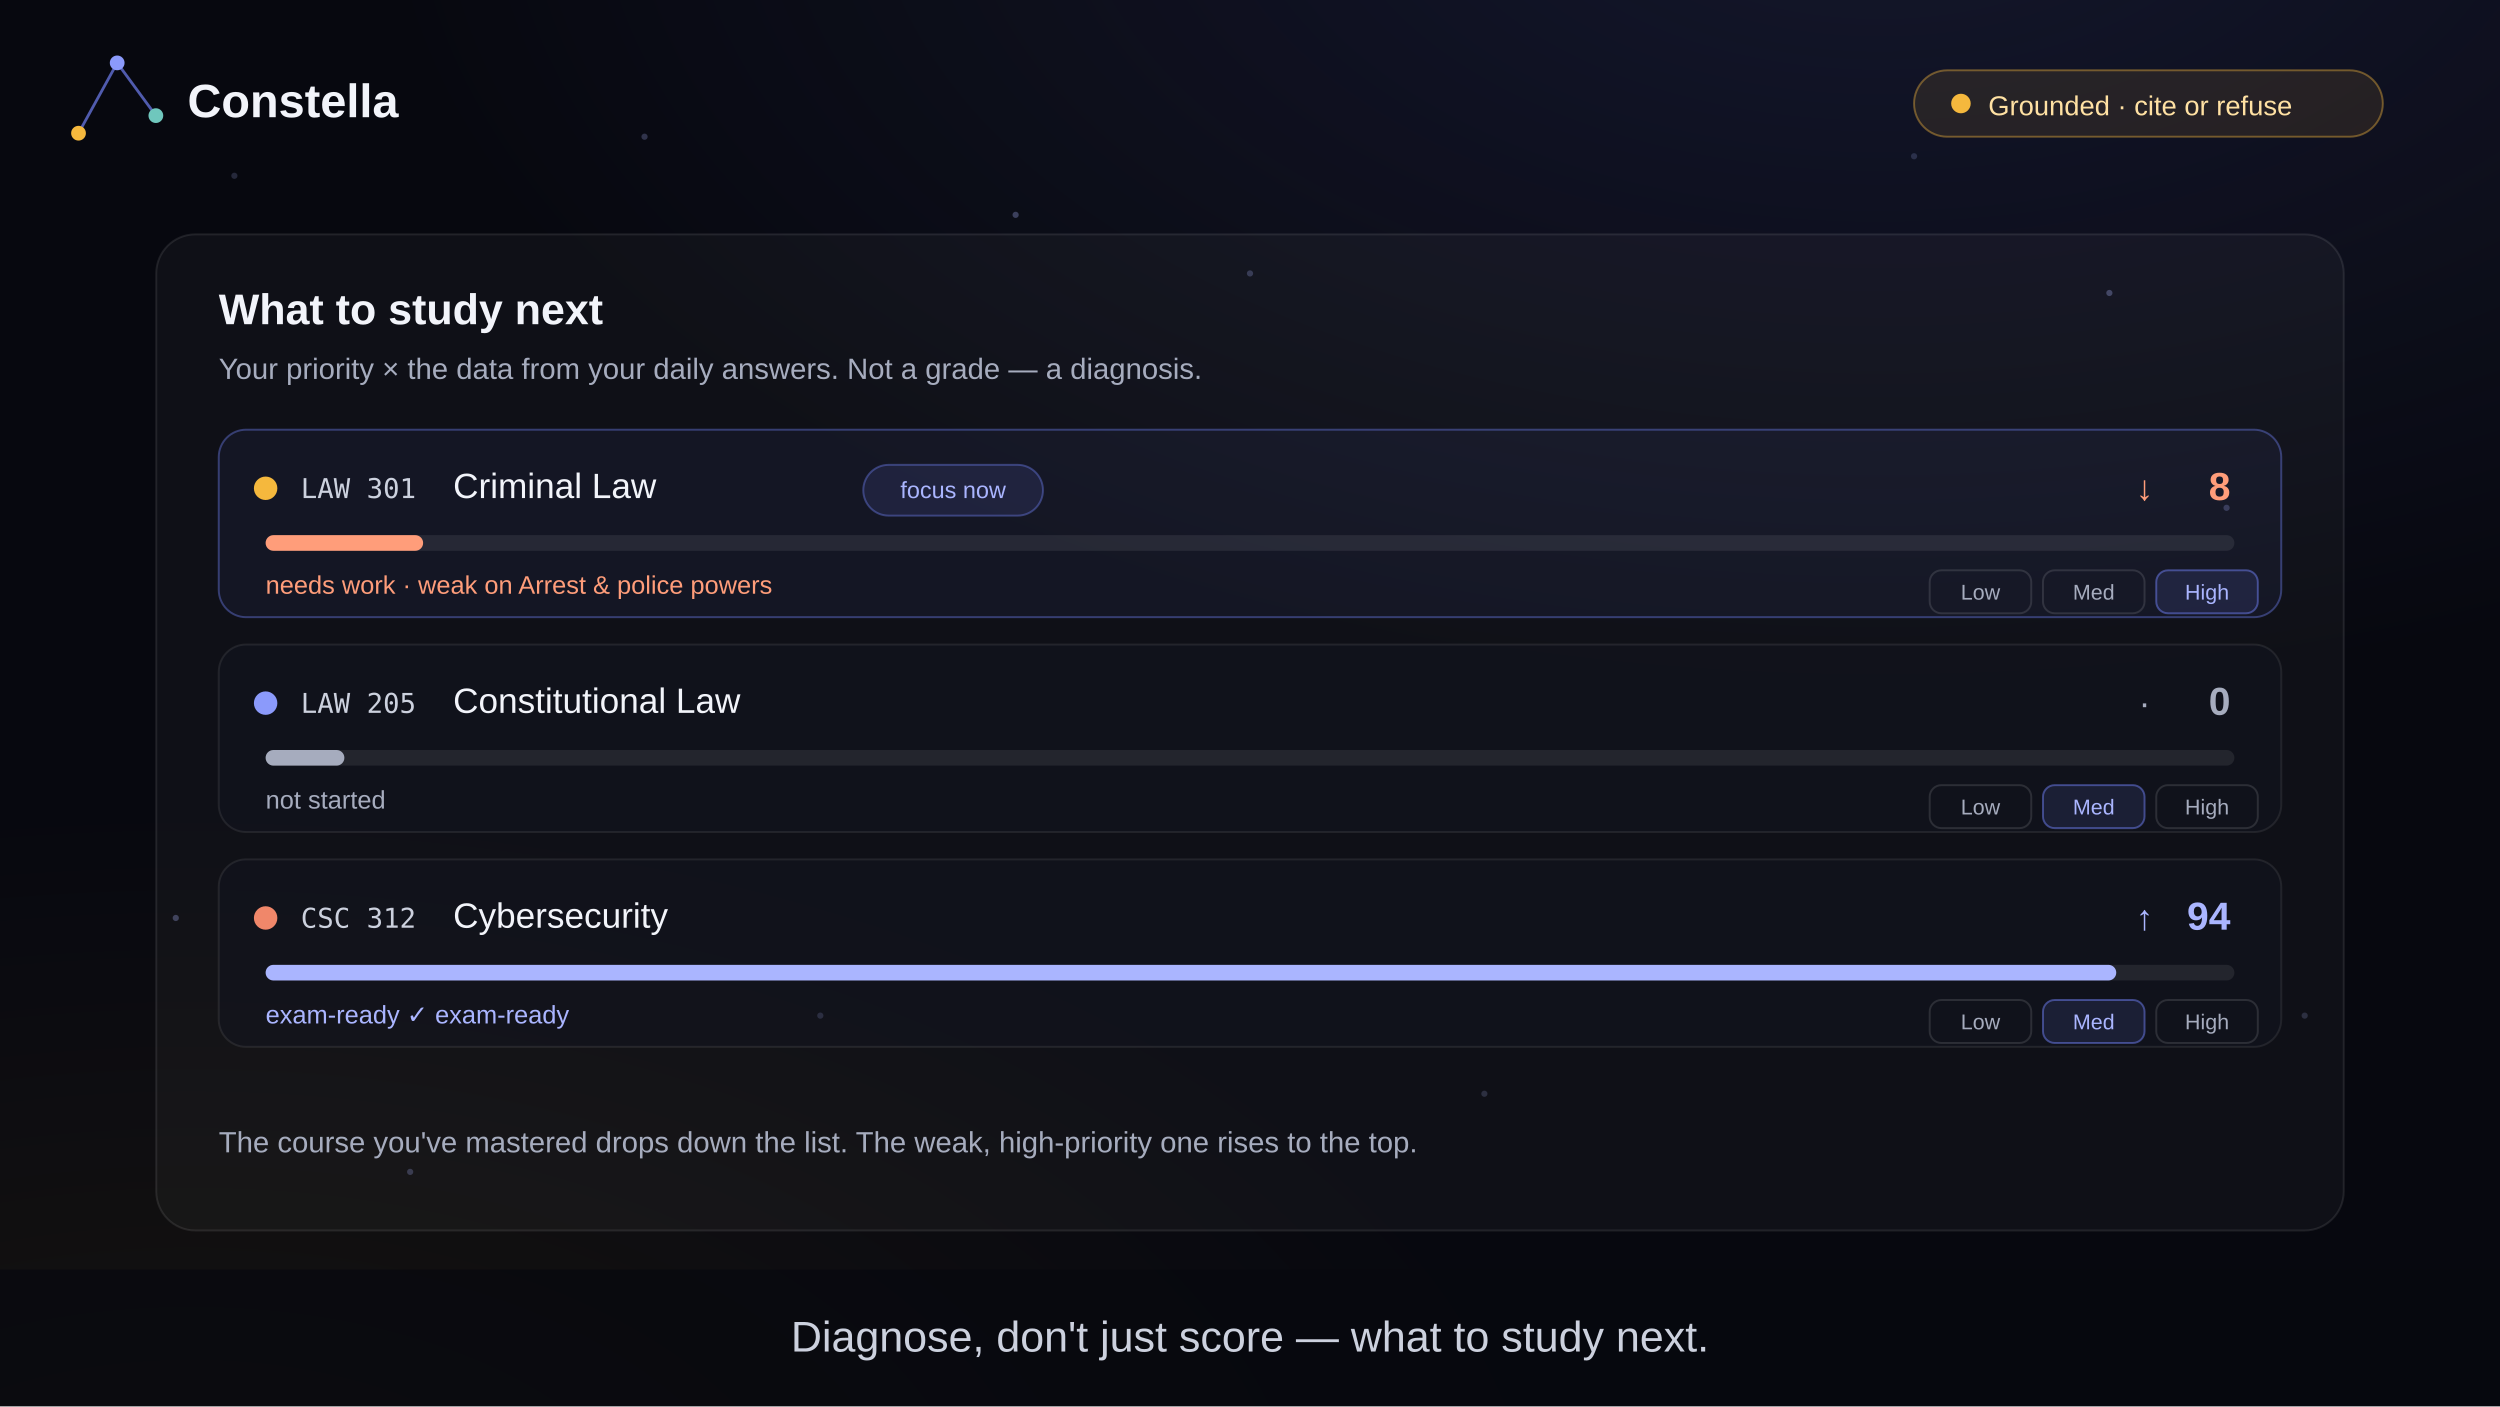
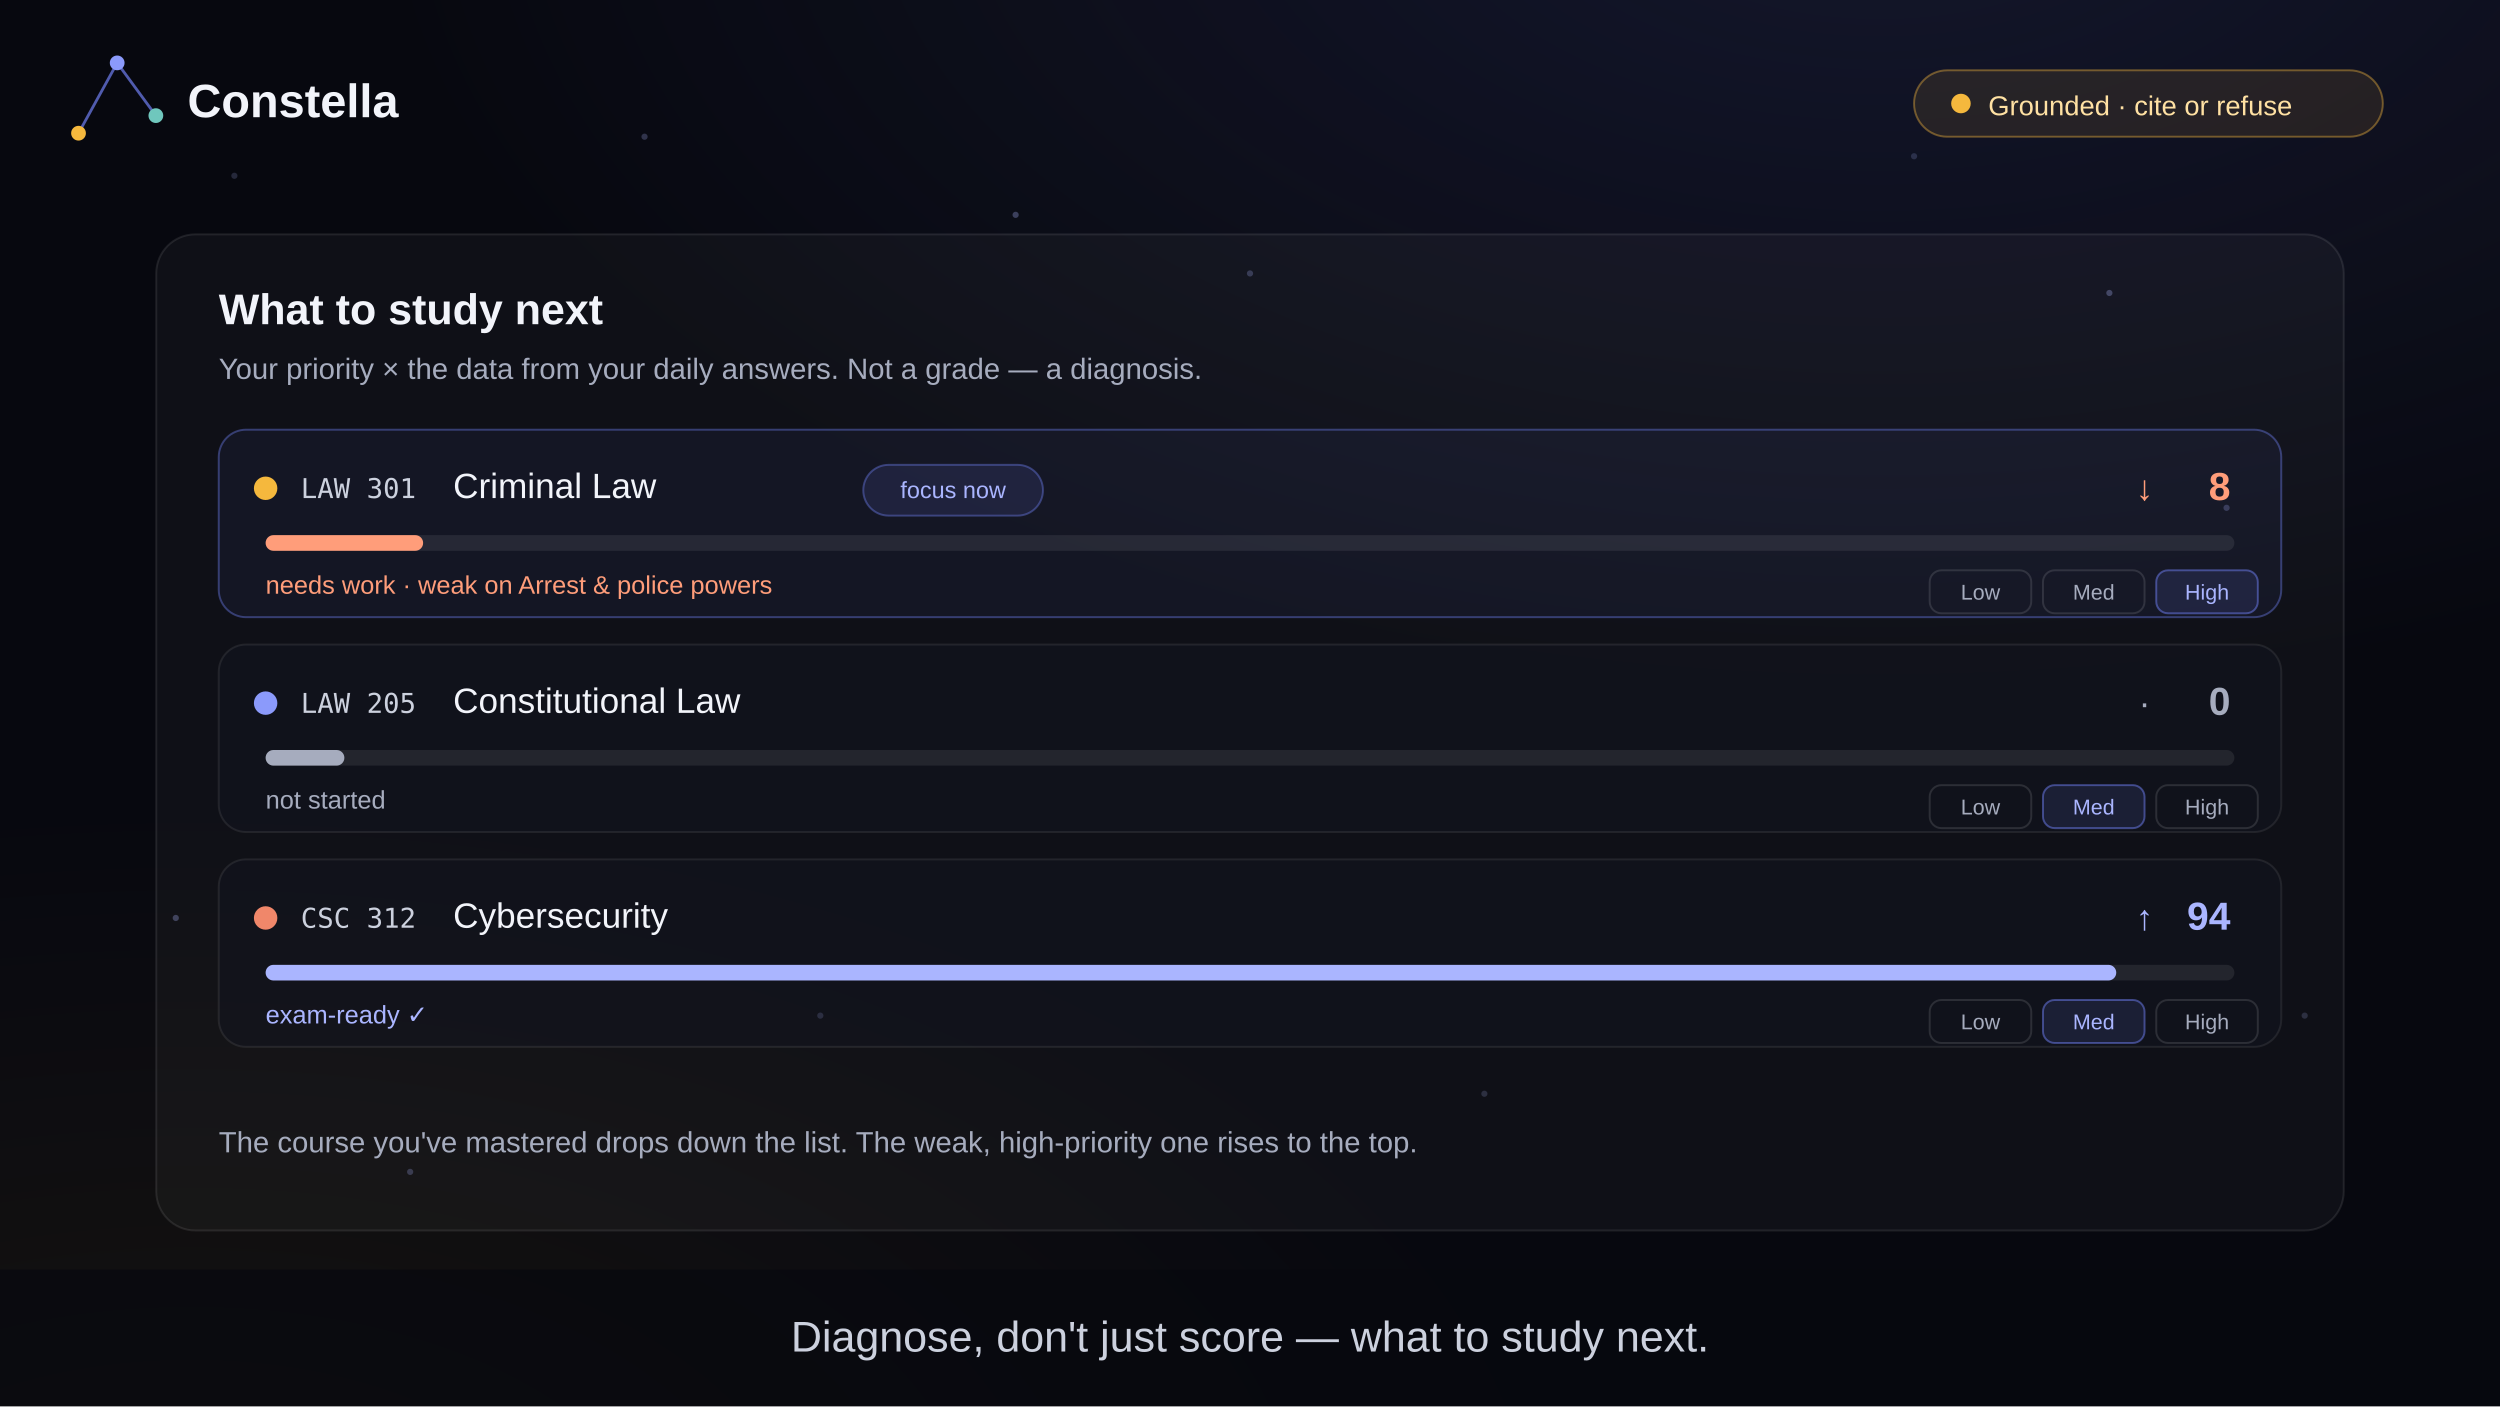
<svg xmlns="http://www.w3.org/2000/svg" width="1280" height="720" viewBox="0 0 1280 720">
  <defs>
    <radialGradient id="g1" cx="75%" cy="-10%" r="60%">
      <stop offset="0%" stop-color="#6f7ff2" stop-opacity="0.13" />
      <stop offset="100%" stop-color="#6f7ff2" stop-opacity="0" />
    </radialGradient>
    <radialGradient id="g2" cx="8%" cy="112%" r="55%">
      <stop offset="0%" stop-color="#f5b83d" stop-opacity="0.07" />
      <stop offset="100%" stop-color="#f5b83d" stop-opacity="0" />
    </radialGradient>
  </defs>
  <rect width="1280" height="720" fill="#07080f" />
  <rect width="1280" height="720" fill="url(#g1)" />
  <rect width="1280" height="720" fill="url(#g2)" />
  <circle cx="120" cy="90" r="1.6" fill="#aab5ff" opacity="0.18" />
  <circle cx="330" cy="70" r="1.6" fill="#aab5ff" opacity="0.24" />
  <circle cx="520" cy="110" r="1.6" fill="#aab5ff" opacity="0.3" />
  <circle cx="980" cy="80" r="1.6" fill="#aab5ff" opacity="0.18" />
  <circle cx="1140" cy="260" r="1.6" fill="#aab5ff" opacity="0.24" />
  <circle cx="90" cy="470" r="1.6" fill="#aab5ff" opacity="0.3" />
  <circle cx="1180" cy="520" r="1.6" fill="#aab5ff" opacity="0.18" />
  <circle cx="640" cy="140" r="1.6" fill="#aab5ff" opacity="0.24" />
  <circle cx="420" cy="520" r="1.6" fill="#aab5ff" opacity="0.3" />
  <circle cx="760" cy="560" r="1.6" fill="#aab5ff" opacity="0.18" />
  <circle cx="210" cy="600" r="1.6" fill="#aab5ff" opacity="0.24" />
  <circle cx="1080" cy="150" r="1.6" fill="#aab5ff" opacity="0.3" />
  <path d="M40.2 68.2 L60 32.2 L79.8 59.2" stroke="#6f7ff2" stroke-width="1.44" fill="none" opacity="0.7" />
  <circle cx="40.2" cy="68.2" r="3.78" fill="#f5b83d" />
  <circle cx="60" cy="32.2" r="3.78" fill="#8b9afb" />
  <circle cx="79.8" cy="59.2" r="3.78" fill="#6fc7bd" />
  <text x="96" y="60" font-family="'Space Grotesk','Segoe UI',Arial,sans-serif" font-size="24" font-weight="600" fill="#f2f4fa" text-anchor="start" letter-spacing="0" opacity="1">Constella</text>
  <rect x="980" y="36" width="240" height="34" rx="17" fill="rgba(245,184,61,0.10)" stroke="rgba(245,184,61,0.40)" />
  <circle cx="1004" cy="53" r="5" fill="#f5b83d" />
  <text x="1018" y="59" font-family="'Instrument Sans','Segoe UI',Arial,sans-serif" font-size="14" font-weight="500" fill="#ffe1a3" text-anchor="start" letter-spacing="0" opacity="1">Grounded · cite or refuse</text>
  <rect x="80" y="120" width="1120" height="510" rx="20" fill="rgba(255,255,255,0.035)" stroke="rgba(255,255,255,0.09)" />
  <text x="112" y="166" font-family="'Space Grotesk','Segoe UI',Arial,sans-serif" font-size="22" font-weight="600" fill="#f2f4fa" text-anchor="start" letter-spacing="0" opacity="1">What to study next</text>
  <text x="112" y="194" font-family="'Instrument Sans','Segoe UI',Arial,sans-serif" font-size="15" font-weight="400" fill="#a6acbe" text-anchor="start" letter-spacing="0" opacity="1">Your priority × the data from your daily answers. Not a grade — a diagnosis.</text>
  <rect x="112" y="220" width="1056" height="96" rx="14" fill="rgba(111,127,242,0.06)" stroke="rgba(111,127,242,0.40)" />
  <circle cx="136" cy="250" r="6" fill="#f5b83d" />
  <text x="154" y="255" font-family="'JetBrains Mono','Consolas',monospace" font-size="14" font-weight="400" fill="#ccd1de" text-anchor="start" letter-spacing="0" opacity="1">LAW 301</text>
  <text x="232" y="255" font-family="'Instrument Sans','Segoe UI',Arial,sans-serif" font-size="18" font-weight="400" fill="#f2f4fa" text-anchor="start" letter-spacing="0" opacity="1">Criminal Law</text>
  <rect x="442" y="238" width="92" height="26" rx="13" fill="rgba(111,127,242,0.12)" stroke="rgba(111,127,242,0.40)" />
  <text x="488" y="255" font-family="'Instrument Sans','Segoe UI',Arial,sans-serif" font-size="12" font-weight="500" fill="#aab5ff" text-anchor="middle" letter-spacing="0" opacity="1">focus now</text>
  <text x="1098" y="256" font-family="'Instrument Sans','Segoe UI',Arial,sans-serif" font-size="18" font-weight="400" fill="#ff9d7a" text-anchor="middle" letter-spacing="0" opacity="1">↓</text>
  <text x="1142" y="256" font-family="'Instrument Sans','Segoe UI',Arial,sans-serif" font-size="20" font-weight="600" fill="#ff9d7a" text-anchor="end" letter-spacing="0" opacity="1">8</text>
  <rect x="136" y="274" width="1008" height="8" rx="4" fill="rgba(255,255,255,0.08)" />
  <rect x="136" y="274" width="80.64" height="8" rx="4" fill="#ff9d7a" />
  <text x="136" y="304" font-family="'Instrument Sans','Segoe UI',Arial,sans-serif" font-size="13" font-weight="400" fill="#ff9d7a" text-anchor="start" letter-spacing="0" opacity="1">needs work   · weak on Arrest &amp; police powers</text>
  <rect x="988" y="292" width="52" height="22" rx="6" fill="transparent" stroke="rgba(255,255,255,0.12)" />
  <text x="1014" y="307" font-family="'Instrument Sans','Segoe UI',Arial,sans-serif" font-size="11" font-weight="400" fill="#a6acbe" text-anchor="middle" letter-spacing="0" opacity="1">Low</text>
  <rect x="1046" y="292" width="52" height="22" rx="6" fill="transparent" stroke="rgba(255,255,255,0.12)" />
  <text x="1072" y="307" font-family="'Instrument Sans','Segoe UI',Arial,sans-serif" font-size="11" font-weight="400" fill="#a6acbe" text-anchor="middle" letter-spacing="0" opacity="1">Med</text>
  <rect x="1104" y="292" width="52" height="22" rx="6" fill="rgba(111,127,242,0.12)" stroke="rgba(111,127,242,0.5)" />
  <text x="1130" y="307" font-family="'Instrument Sans','Segoe UI',Arial,sans-serif" font-size="11" font-weight="400" fill="#aab5ff" text-anchor="middle" letter-spacing="0" opacity="1">High</text>
  <rect x="112" y="330" width="1056" height="96" rx="14" fill="rgba(18,20,31,0.45)" stroke="rgba(255,255,255,0.08)" />
  <circle cx="136" cy="360" r="6" fill="#8b9afb" />
  <text x="154" y="365" font-family="'JetBrains Mono','Consolas',monospace" font-size="14" font-weight="400" fill="#ccd1de" text-anchor="start" letter-spacing="0" opacity="1">LAW 205</text>
  <text x="232" y="365" font-family="'Instrument Sans','Segoe UI',Arial,sans-serif" font-size="18" font-weight="400" fill="#f2f4fa" text-anchor="start" letter-spacing="0" opacity="1">Constitutional Law</text>
  <text x="1098" y="366" font-family="'Instrument Sans','Segoe UI',Arial,sans-serif" font-size="18" font-weight="400" fill="#a6acbe" text-anchor="middle" letter-spacing="0" opacity="1">·</text>
  <text x="1142" y="366" font-family="'Instrument Sans','Segoe UI',Arial,sans-serif" font-size="20" font-weight="600" fill="#a6acbe" text-anchor="end" letter-spacing="0" opacity="1">0</text>
  <rect x="136" y="384" width="1008" height="8" rx="4" fill="rgba(255,255,255,0.08)" />
  <rect x="136" y="384" width="40.32" height="8" rx="4" fill="#a6acbe" />
  <text x="136" y="414" font-family="'Instrument Sans','Segoe UI',Arial,sans-serif" font-size="13" font-weight="400" fill="#a6acbe" text-anchor="start" letter-spacing="0" opacity="1">not started</text>
  <rect x="988" y="402" width="52" height="22" rx="6" fill="transparent" stroke="rgba(255,255,255,0.12)" />
  <text x="1014" y="417" font-family="'Instrument Sans','Segoe UI',Arial,sans-serif" font-size="11" font-weight="400" fill="#a6acbe" text-anchor="middle" letter-spacing="0" opacity="1">Low</text>
  <rect x="1046" y="402" width="52" height="22" rx="6" fill="rgba(111,127,242,0.12)" stroke="rgba(111,127,242,0.5)" />
  <text x="1072" y="417" font-family="'Instrument Sans','Segoe UI',Arial,sans-serif" font-size="11" font-weight="400" fill="#aab5ff" text-anchor="middle" letter-spacing="0" opacity="1">Med</text>
  <rect x="1104" y="402" width="52" height="22" rx="6" fill="transparent" stroke="rgba(255,255,255,0.12)" />
  <text x="1130" y="417" font-family="'Instrument Sans','Segoe UI',Arial,sans-serif" font-size="11" font-weight="400" fill="#a6acbe" text-anchor="middle" letter-spacing="0" opacity="1">High</text>
  <rect x="112" y="440" width="1056" height="96" rx="14" fill="rgba(18,20,31,0.45)" stroke="rgba(255,255,255,0.08)" />
  <circle cx="136" cy="470" r="6" fill="#f0876a" />
  <text x="154" y="475" font-family="'JetBrains Mono','Consolas',monospace" font-size="14" font-weight="400" fill="#ccd1de" text-anchor="start" letter-spacing="0" opacity="1">CSC 312</text>
  <text x="232" y="475" font-family="'Instrument Sans','Segoe UI',Arial,sans-serif" font-size="18" font-weight="400" fill="#f2f4fa" text-anchor="start" letter-spacing="0" opacity="1">Cybersecurity</text>
  <text x="1098" y="476" font-family="'Instrument Sans','Segoe UI',Arial,sans-serif" font-size="18" font-weight="400" fill="#aab5ff" text-anchor="middle" letter-spacing="0" opacity="1">↑</text>
  <text x="1142" y="476" font-family="'Instrument Sans','Segoe UI',Arial,sans-serif" font-size="20" font-weight="600" fill="#aab5ff" text-anchor="end" letter-spacing="0" opacity="1">94</text>
  <rect x="136" y="494" width="1008" height="8" rx="4" fill="rgba(255,255,255,0.08)" />
  <rect x="136" y="494" width="947.52" height="8" rx="4" fill="#aab5ff" />
-   <text x="136" y="524" font-family="'Instrument Sans','Segoe UI',Arial,sans-serif" font-size="13" font-weight="400" fill="#aab5ff" text-anchor="start" letter-spacing="0" opacity="1">exam-ready   ✓ exam-ready</text>
+   <text x="136" y="524" font-family="'Instrument Sans','Segoe UI',Arial,sans-serif" font-size="13" font-weight="400" fill="#aab5ff" text-anchor="start" letter-spacing="0" opacity="1">exam-ready  ✓</text>
  <rect x="988" y="512" width="52" height="22" rx="6" fill="transparent" stroke="rgba(255,255,255,0.12)" />
  <text x="1014" y="527" font-family="'Instrument Sans','Segoe UI',Arial,sans-serif" font-size="11" font-weight="400" fill="#a6acbe" text-anchor="middle" letter-spacing="0" opacity="1">Low</text>
  <rect x="1046" y="512" width="52" height="22" rx="6" fill="rgba(111,127,242,0.12)" stroke="rgba(111,127,242,0.5)" />
  <text x="1072" y="527" font-family="'Instrument Sans','Segoe UI',Arial,sans-serif" font-size="11" font-weight="400" fill="#aab5ff" text-anchor="middle" letter-spacing="0" opacity="1">Med</text>
  <rect x="1104" y="512" width="52" height="22" rx="6" fill="transparent" stroke="rgba(255,255,255,0.12)" />
  <text x="1130" y="527" font-family="'Instrument Sans','Segoe UI',Arial,sans-serif" font-size="11" font-weight="400" fill="#a6acbe" text-anchor="middle" letter-spacing="0" opacity="1">High</text>
  <text x="112" y="590" font-family="'Instrument Sans','Segoe UI',Arial,sans-serif" font-size="15" font-weight="400" fill="#a6acbe" text-anchor="start" letter-spacing="0" opacity="1">The course you've mastered drops down the list. The weak, high-priority one rises to the top.</text>
  <rect x="0" y="650" width="1280" height="70" fill="rgba(7,8,15,0.66)" />
  <text x="640" y="692" font-family="'Space Grotesk','Segoe UI',Arial,sans-serif" font-size="22" font-weight="500" fill="#ccd1de" text-anchor="middle" letter-spacing="0" opacity="1">Diagnose, don't just score — what to study next.</text>
</svg>
